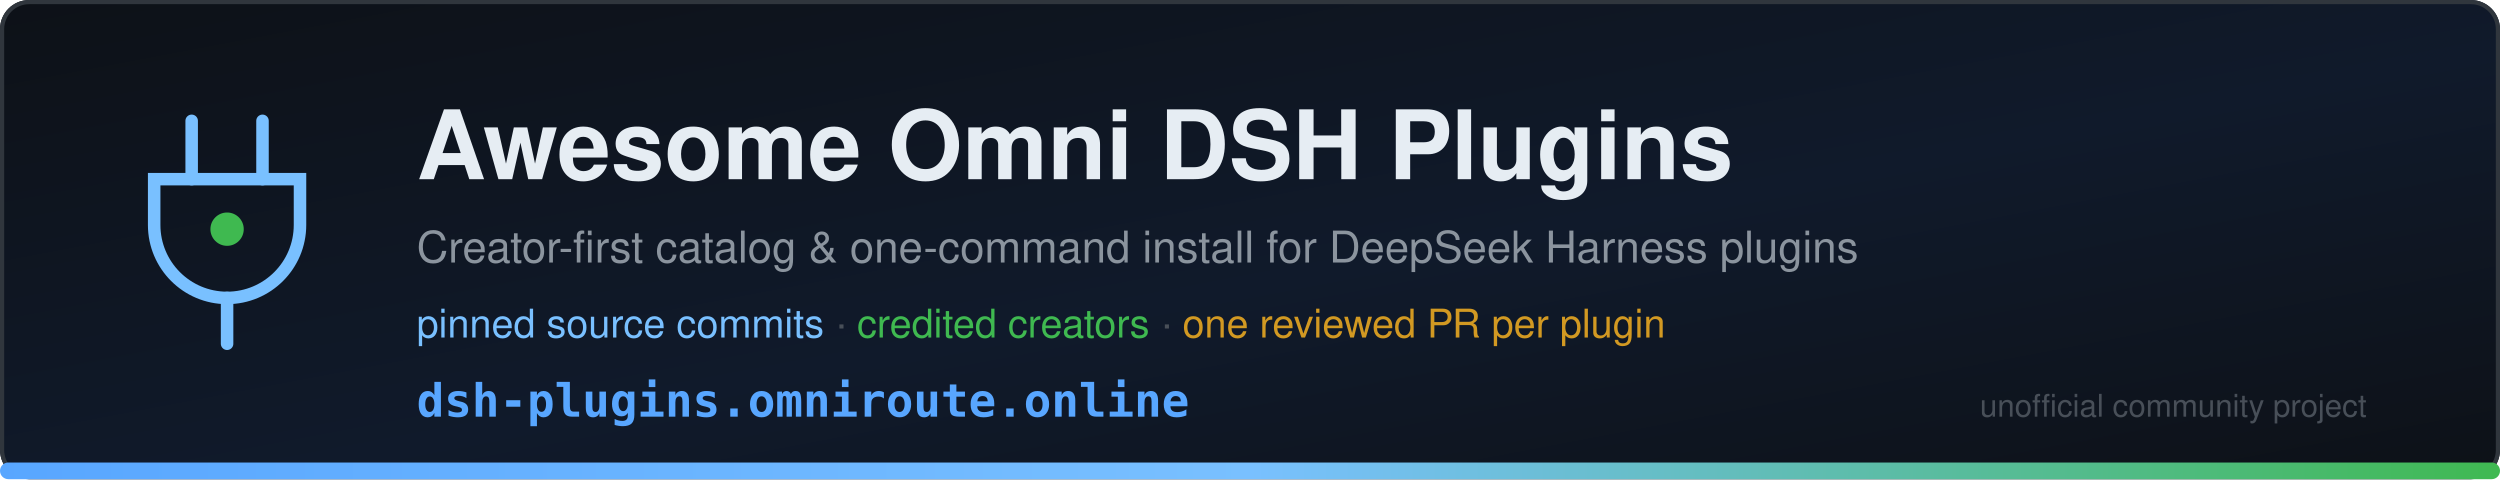
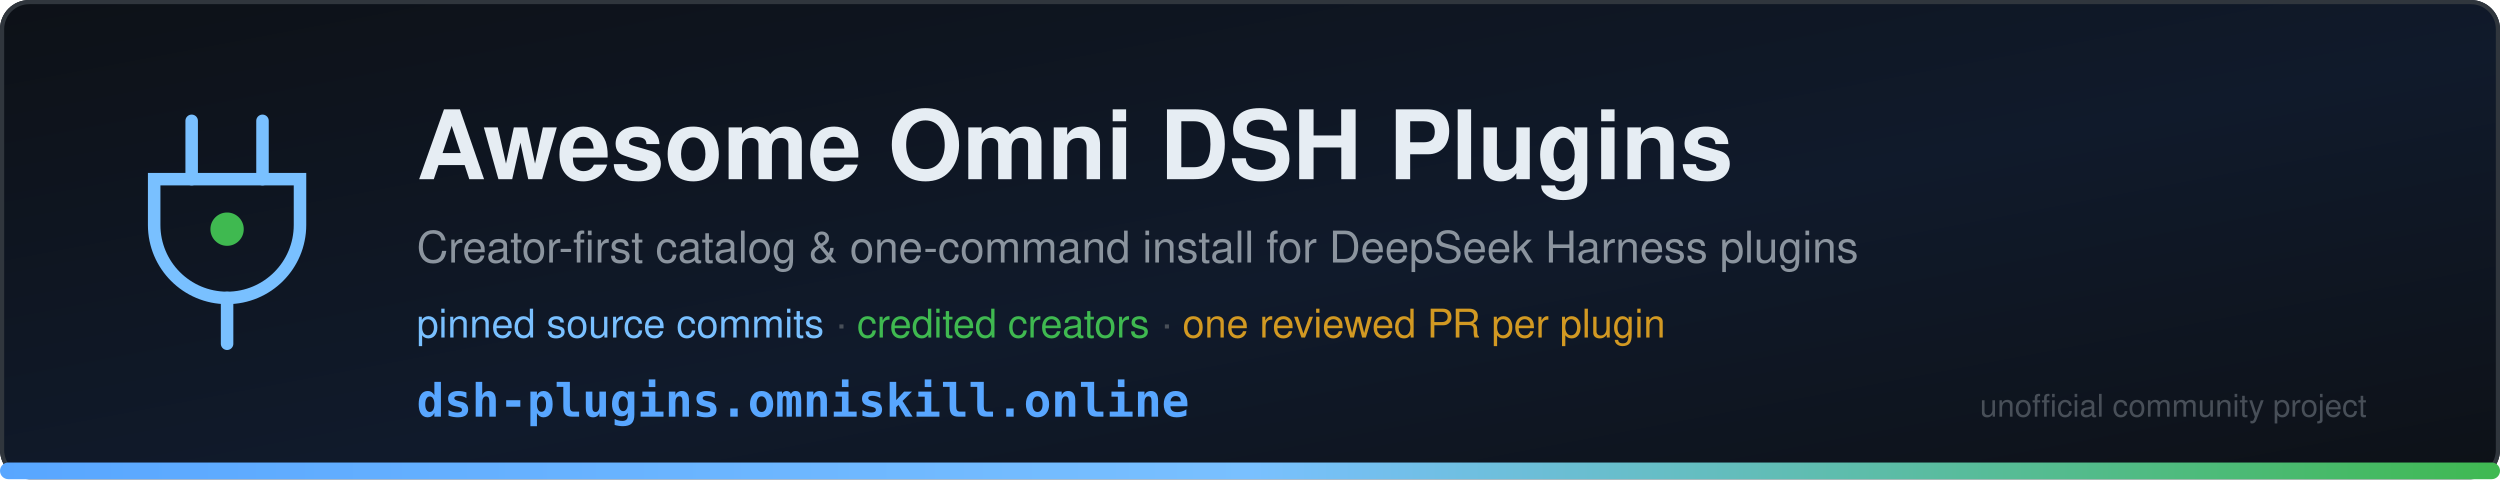
- <svg xmlns="http://www.w3.org/2000/svg" viewBox="0 0 1200 230" role="img" aria-label="Awesome Omni DSH Plugins — creator-first catalog and one-command install for DeepSeek Harness plugins. Every entry pinned to a source commit, credited to its creator, merged one reviewed PR at a time. Browse and install at dsh-plugins.omniroute.online">
+ <svg xmlns="http://www.w3.org/2000/svg" viewBox="0 0 1200 230" role="img" aria-label="Awesome Omni DSH Plugins — creator-first catalog and one-command install for DeepSeek Harness plugins. Every entry pinned to a source commit, credited to its creator, merged one reviewed PR at a time. Browse and install at dsh-plugins.omniskill.online">
  <defs>
    <linearGradient id="bg" x1="0" y1="0" x2="1" y2="1">
      <stop offset="0" stop-color="#0d1117" />
      <stop offset="0.55" stop-color="#101a2b" />
      <stop offset="1" stop-color="#0d1117" />
    </linearGradient>
    <linearGradient id="accent" x1="0" y1="0" x2="1" y2="0">
      <stop offset="0" stop-color="#58a6ff" />
      <stop offset="0.5" stop-color="#79c0ff" />
      <stop offset="1" stop-color="#3fb950" />
    </linearGradient>
  </defs>
  <rect width="1200" height="230" rx="14" fill="url(#bg)" />
  <rect x="1" y="1" width="1198" height="228" rx="13" fill="none" stroke="#30363d" stroke-width="2" />
  <rect x="0" y="222" width="1200" height="8" rx="4" fill="url(#accent)" />
  <g transform="translate(64,58)" stroke="#79c0ff" stroke-width="6" fill="none" stroke-linecap="round">
    <path d="M28 0 v28" />
    <path d="M62 0 v28" />
    <path d="M10 28 h70 v22 a35 35 0 0 1 -70 0 z" />
    <path d="M45 85 v22" />
  </g>
  <g transform="translate(64,58)">
    <circle cx="45" cy="52" r="8" fill="#3fb950" />
  </g>
  <text x="200" y="86" font-family="Segoe UI, Ubuntu, Helvetica, Arial, sans-serif" font-size="46" font-weight="800" fill="#e6edf3">Awesome Omni DSH Plugins</text>
  <text x="200" y="126" font-family="Segoe UI, Ubuntu, Helvetica, Arial, sans-serif" font-size="21" fill="#8b949e">Creator-first catalog &amp; one-command install for DeepSeek Harness plugins</text>
  <text x="200" y="162" font-family="Segoe UI, Ubuntu, Helvetica, Arial, sans-serif" font-size="19" fill="#e6edf3">
    <tspan fill="#79c0ff">pinned source commits</tspan>
    <tspan fill="#484f58">  ·  </tspan>
    <tspan fill="#3fb950">credited creators</tspan>
    <tspan fill="#484f58">  ·  </tspan>
    <tspan fill="#d29922">one reviewed PR per plugin</tspan>
  </text>
-   <text x="200" y="200" font-family="ui-monospace, SFMono-Regular, Consolas, monospace" font-size="22" font-weight="700" fill="#58a6ff">dsh-plugins.omniroute.online</text>
+   <text x="200" y="200" font-family="ui-monospace, SFMono-Regular, Consolas, monospace" font-size="22" font-weight="700" fill="#58a6ff">dsh-plugins.omniskill.online</text>
  <text x="1136" y="200" text-anchor="end" font-family="Segoe UI, Ubuntu, Helvetica, Arial, sans-serif" font-size="15" fill="#484f58">unofficial community project</text>
</svg>
